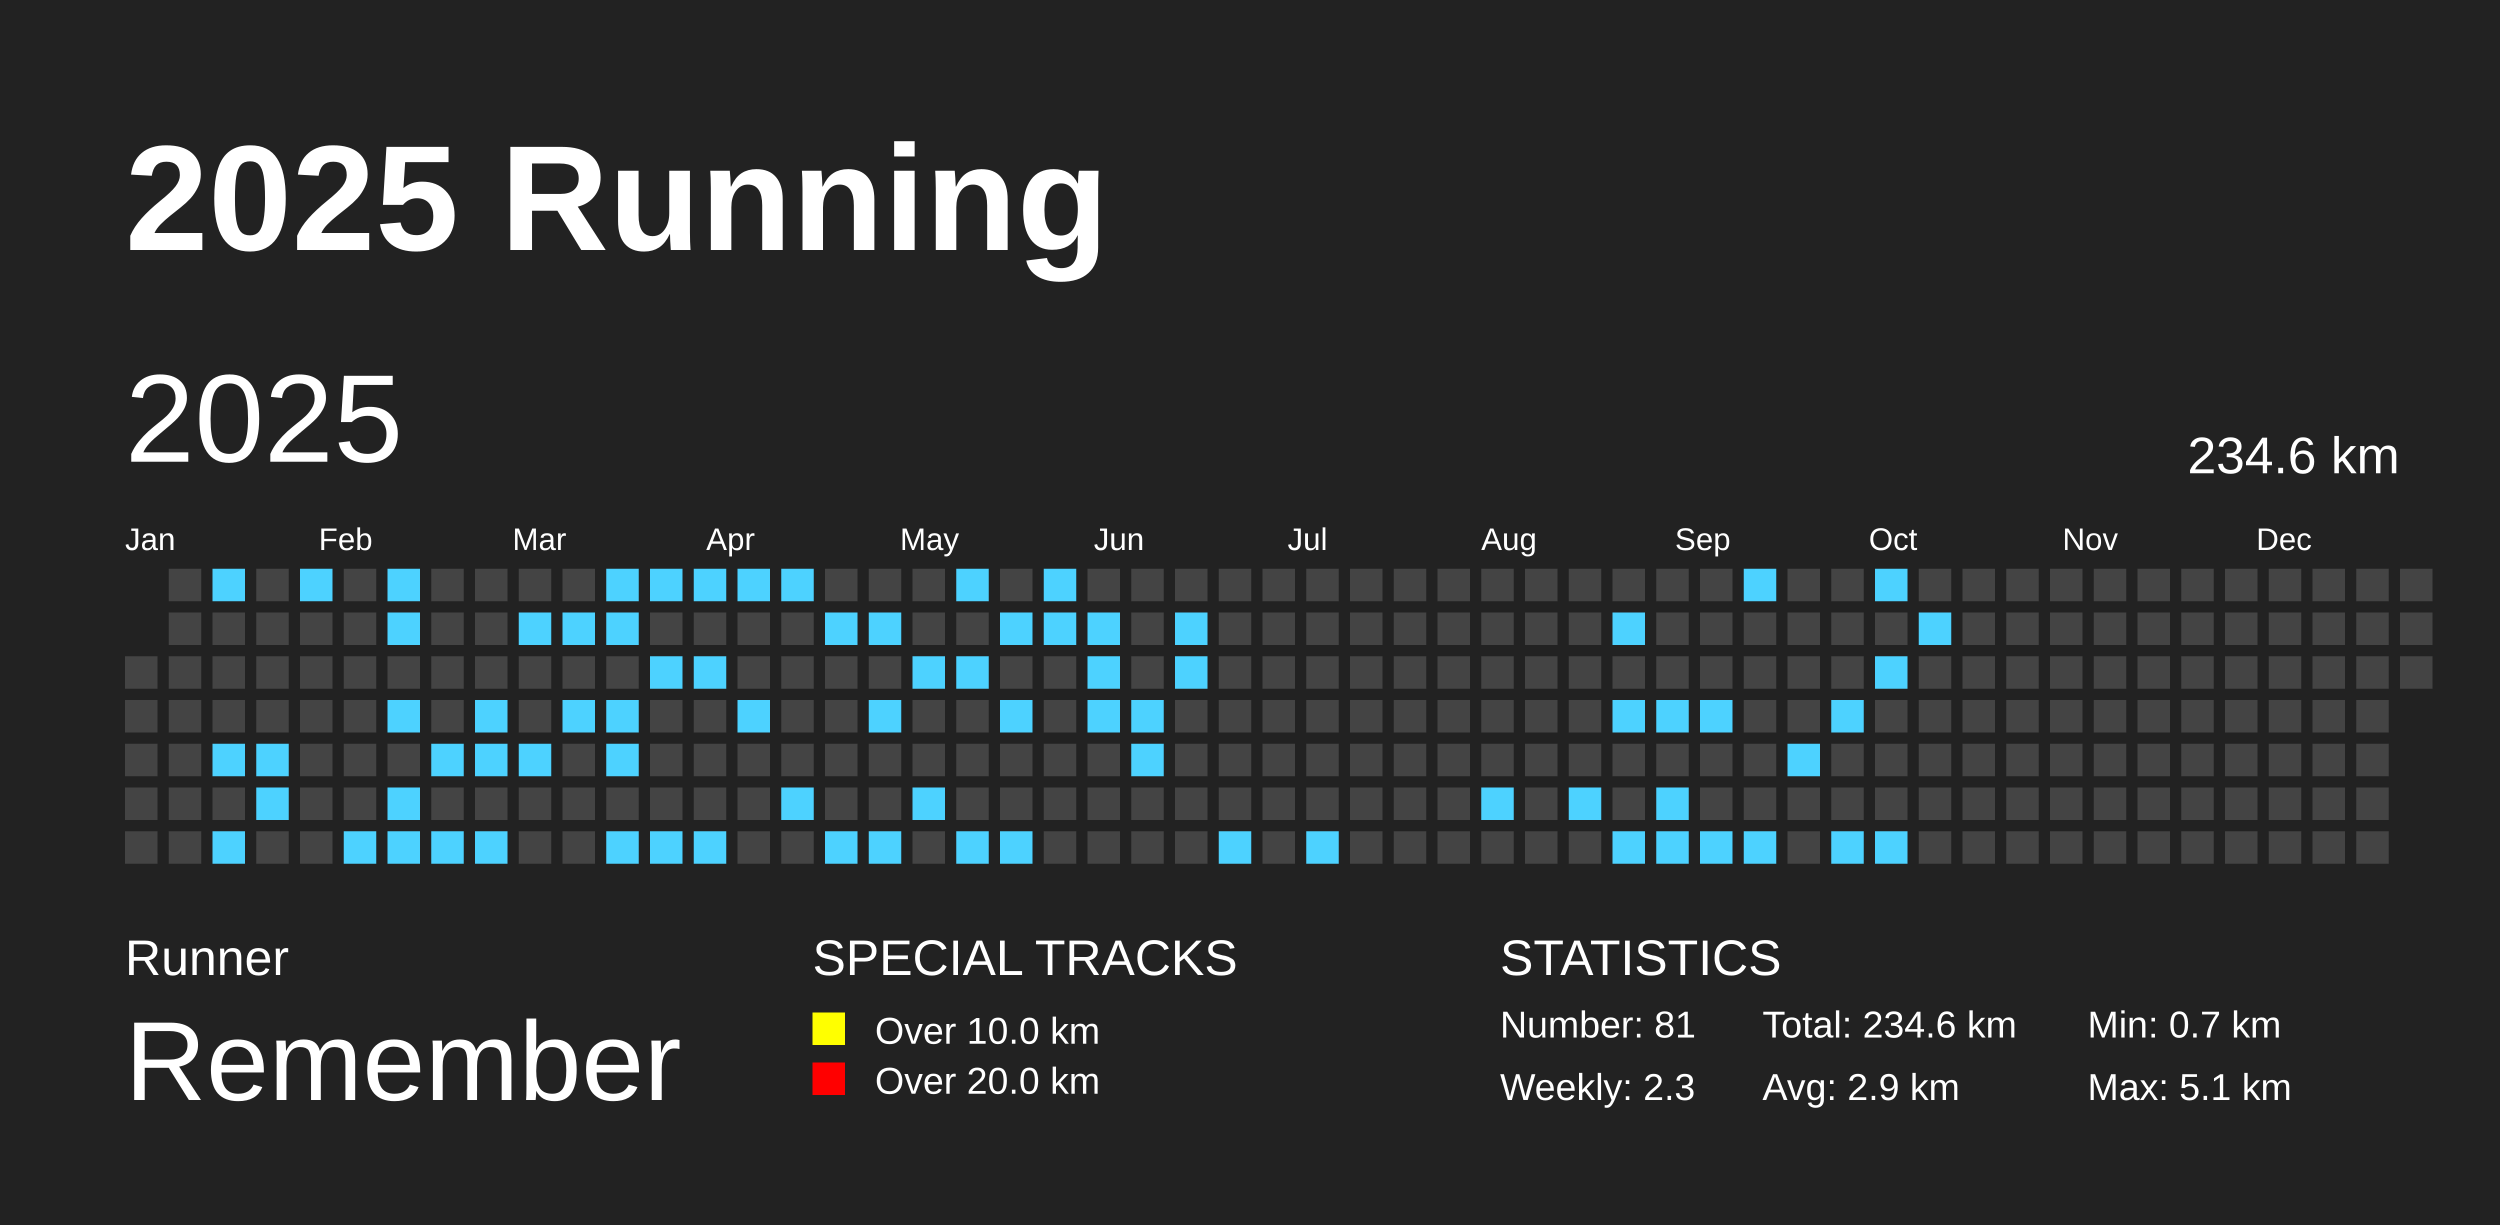
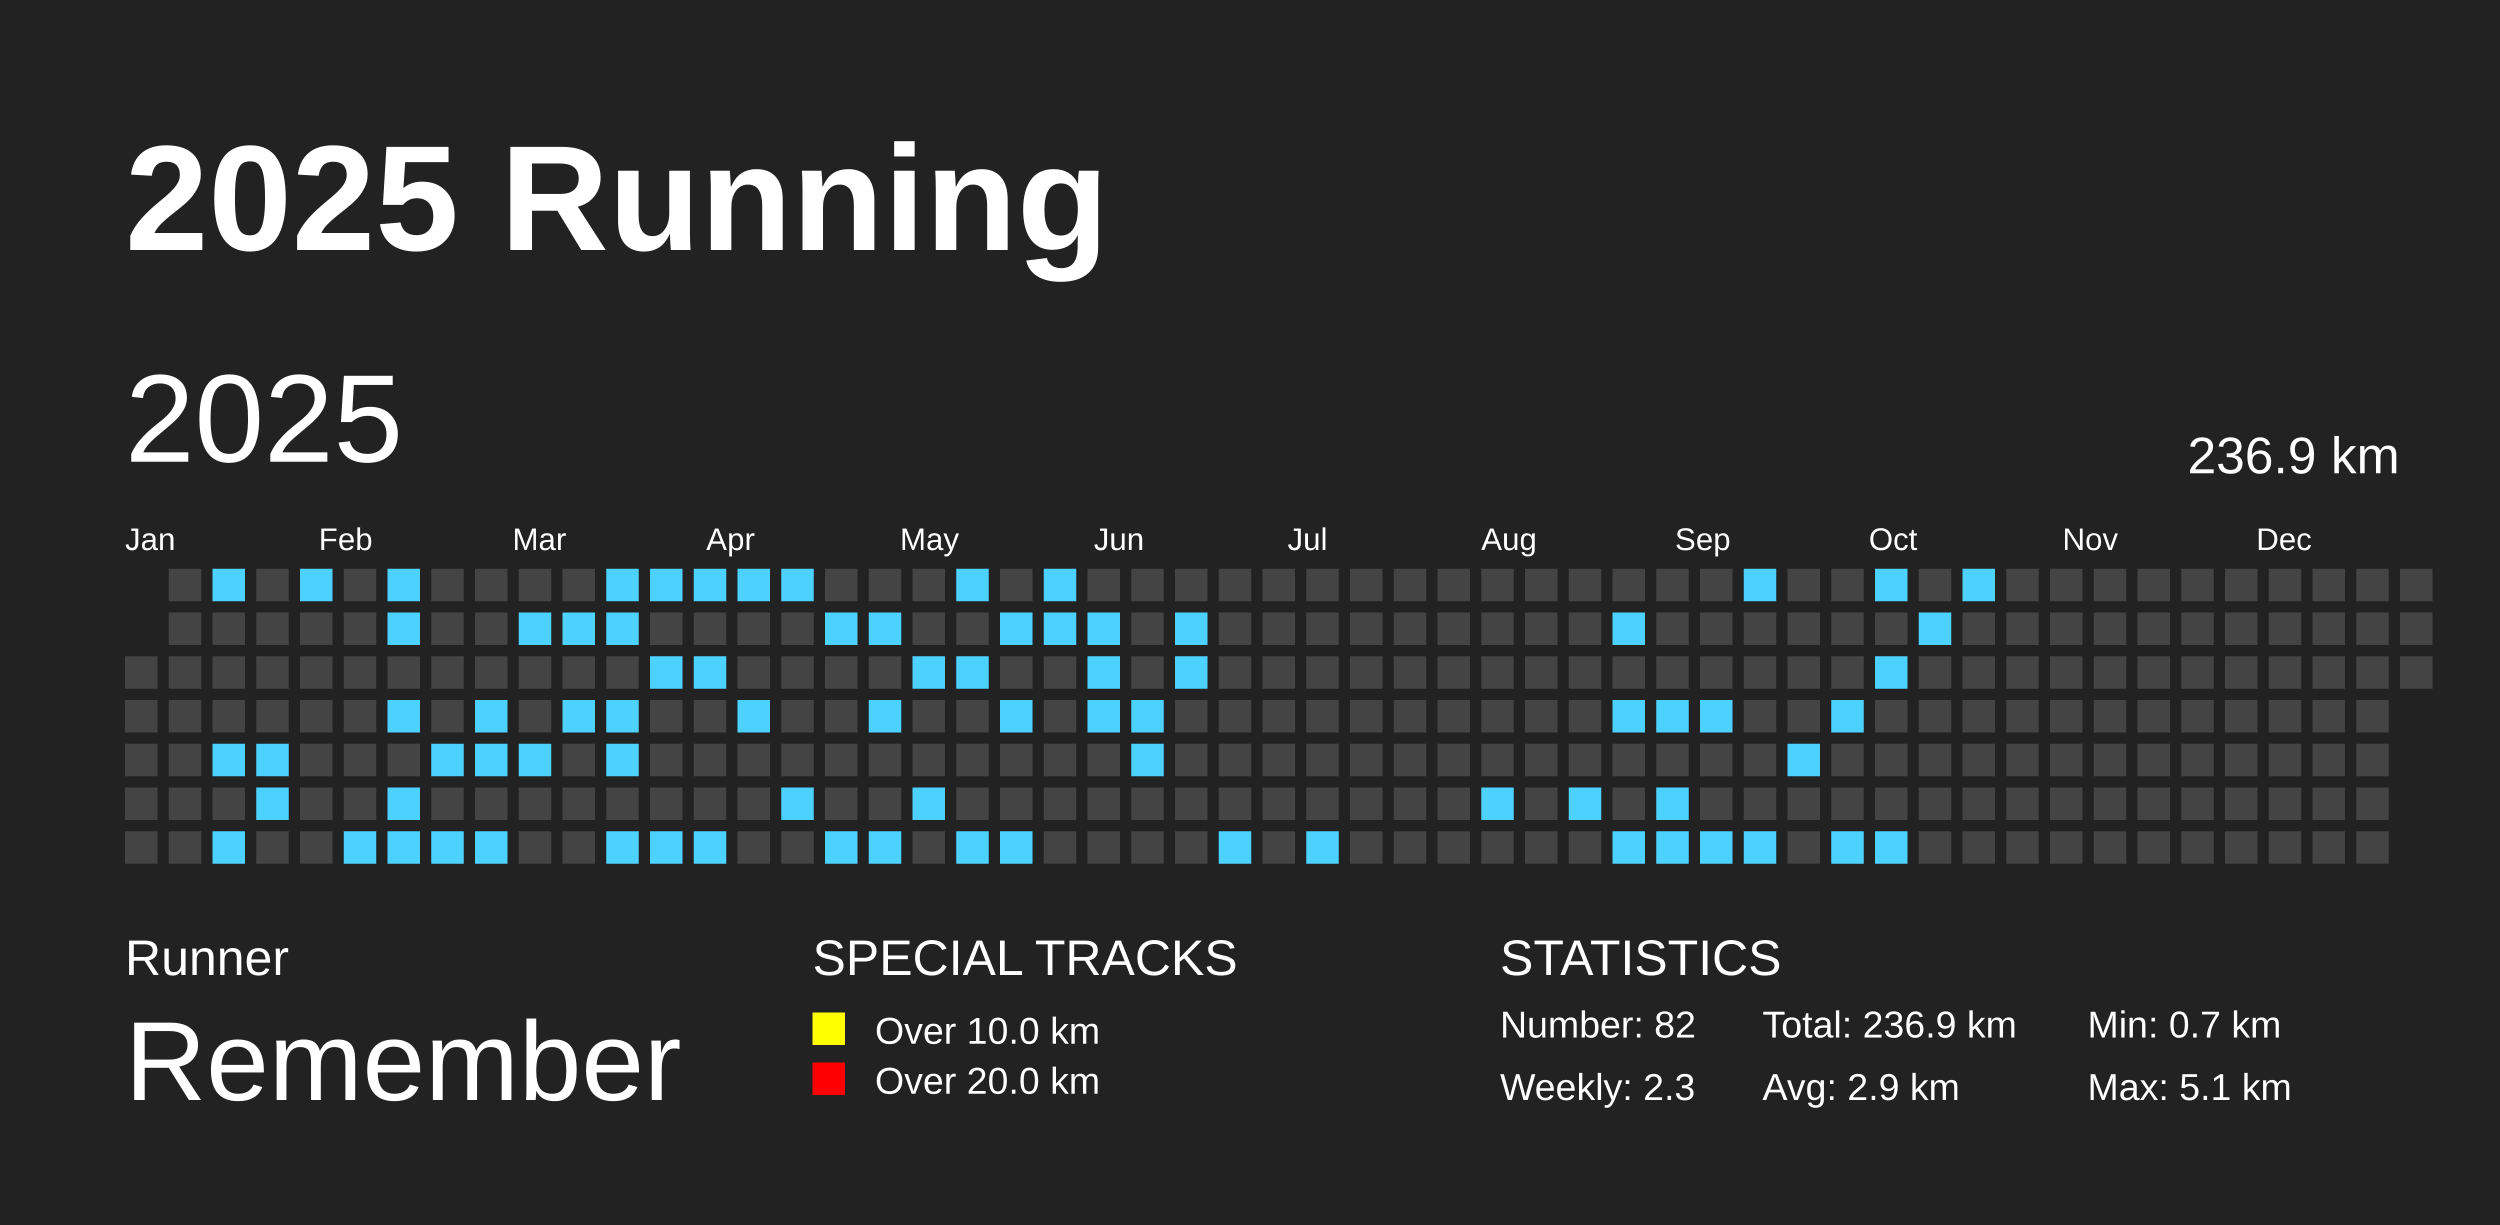
<svg xmlns="http://www.w3.org/2000/svg" baseProfile="full" height="98mm" version="1.1" viewBox="0,0,200,98" width="200mm">
  <defs />
  <rect fill="#222222" height="98" width="200" x="0" y="0" />
  <text fill="#FFFFFF" style="font-size:12px; font-family:Arial; font-weight:bold;" x="10" y="20">2025 Running</text>
  <text fill="#FFFFFF" style="font-size:4px; font-family:Arial" x="10" y="78">Runner</text>
  <text fill="#FFFFFF" style="font-size:9px; font-family:Arial" x="10" y="88">Remember</text>
  <text fill="#FFFFFF" style="font-size:4px; font-family:Arial" x="65" y="78">SPECIAL TRACKS</text>
  <rect fill="yellow" height="2.6" width="2.6" x="65" y="81" />
  <text fill="#FFFFFF" style="font-size:3px; font-family:Arial" x="70" y="83.5">Over 10.0 km</text>
  <rect fill="red" height="2.6" width="2.6" x="65" y="85" />
  <text fill="#FFFFFF" style="font-size:3px; font-family:Arial" x="70" y="87.5">Over 20.0 km</text>
  <text fill="#FFFFFF" style="font-size:4px; font-family:Arial" x="120" y="78">STATISTICS</text>
-   <text fill="#FFFFFF" style="font-size:3px; font-family:Arial" x="120" y="83">Number: 81</text>
+   <text fill="#FFFFFF" style="font-size:3px; font-family:Arial" x="120" y="83">Number: 82</text>
  <text fill="#FFFFFF" style="font-size:3px; font-family:Arial" x="120" y="88">Weekly: 2.3</text>
-   <text fill="#FFFFFF" style="font-size:3px; font-family:Arial" x="141" y="83">Total: 234.6 km</text>
+   <text fill="#FFFFFF" style="font-size:3px; font-family:Arial" x="141" y="83">Total: 236.9 km</text>
  <text fill="#FFFFFF" style="font-size:3px; font-family:Arial" x="141" y="88">Avg: 2.9 km</text>
  <text fill="#FFFFFF" style="font-size:3px; font-family:Arial" x="167" y="83">Min: 0.7 km</text>
  <text fill="#FFFFFF" style="font-size:3px; font-family:Arial" x="167" y="88">Max: 5.1 km</text>
  <text dominant-baseline="hanging" fill="#FFFFFF" style="font-size:10.0px; font-family:Arial;" x="10" y="30">2025</text>
-   <text dominant-baseline="hanging" fill="#FFFFFF" style="font-size:4.125px; font-family:Arial;" x="175" y="35">234.6 km</text>
+   <text dominant-baseline="hanging" fill="#FFFFFF" style="font-size:4.125px; font-family:Arial;" x="175" y="35">236.9 km</text>
  <text fill="#FFFFFF" style="font-size:2.5px; font-family:Arial" x="10.0" y="44">Jan</text>
  <text fill="#FFFFFF" style="font-size:2.5px; font-family:Arial" x="25.5" y="44">Feb</text>
  <text fill="#FFFFFF" style="font-size:2.5px; font-family:Arial" x="41.0" y="44">Mar</text>
  <text fill="#FFFFFF" style="font-size:2.5px; font-family:Arial" x="56.5" y="44">Apr</text>
  <text fill="#FFFFFF" style="font-size:2.5px; font-family:Arial" x="72.0" y="44">May</text>
  <text fill="#FFFFFF" style="font-size:2.5px; font-family:Arial" x="87.5" y="44">Jun</text>
  <text fill="#FFFFFF" style="font-size:2.5px; font-family:Arial" x="103.0" y="44">Jul</text>
  <text fill="#FFFFFF" style="font-size:2.5px; font-family:Arial" x="118.5" y="44">Aug</text>
  <text fill="#FFFFFF" style="font-size:2.5px; font-family:Arial" x="134.0" y="44">Sep</text>
  <text fill="#FFFFFF" style="font-size:2.5px; font-family:Arial" x="149.5" y="44">Oct</text>
  <text fill="#FFFFFF" style="font-size:2.5px; font-family:Arial" x="165.0" y="44">Nov</text>
  <text fill="#FFFFFF" style="font-size:2.5px; font-family:Arial" x="180.5" y="44">Dec</text>
  <rect fill="#444444" height="2.6" width="2.6" x="10.0" y="52.5" />
  <rect fill="#444444" height="2.6" width="2.6" x="10.0" y="56.0" />
  <rect fill="#444444" height="2.6" width="2.6" x="10.0" y="59.5" />
  <rect fill="#444444" height="2.6" width="2.6" x="10.0" y="63.0" />
  <rect fill="#444444" height="2.6" width="2.6" x="10.0" y="66.5" />
  <rect fill="#444444" height="2.6" width="2.6" x="13.5" y="45.5" />
  <rect fill="#444444" height="2.6" width="2.6" x="13.5" y="49.0" />
  <rect fill="#444444" height="2.6" width="2.6" x="13.5" y="52.5" />
  <rect fill="#444444" height="2.6" width="2.6" x="13.5" y="56.0" />
  <rect fill="#444444" height="2.6" width="2.6" x="13.5" y="59.5" />
  <rect fill="#444444" height="2.6" width="2.6" x="13.5" y="63.0" />
  <rect fill="#444444" height="2.6" width="2.6" x="13.5" y="66.5" />
  <rect fill="#4DD2FF" height="2.6" width="2.6" x="17.0" y="45.5" />
  <rect fill="#444444" height="2.6" width="2.6" x="17.0" y="49.0" />
  <rect fill="#444444" height="2.6" width="2.6" x="17.0" y="52.5" />
  <rect fill="#444444" height="2.6" width="2.6" x="17.0" y="56.0" />
  <rect fill="#4DD2FF" height="2.6" width="2.6" x="17.0" y="59.5" />
  <rect fill="#444444" height="2.6" width="2.6" x="17.0" y="63.0" />
  <rect fill="#4DD2FF" height="2.6" width="2.6" x="17.0" y="66.5" />
  <rect fill="#444444" height="2.6" width="2.6" x="20.5" y="45.5" />
  <rect fill="#444444" height="2.6" width="2.6" x="20.5" y="49.0" />
  <rect fill="#444444" height="2.6" width="2.6" x="20.5" y="52.5" />
  <rect fill="#444444" height="2.6" width="2.6" x="20.5" y="56.0" />
  <rect fill="#4DD2FF" height="2.6" width="2.6" x="20.5" y="59.5" />
  <rect fill="#4DD2FF" height="2.6" width="2.6" x="20.5" y="63.0" />
  <rect fill="#444444" height="2.6" width="2.6" x="20.5" y="66.5" />
  <rect fill="#4DD2FF" height="2.6" width="2.6" x="24.0" y="45.5" />
  <rect fill="#444444" height="2.6" width="2.6" x="24.0" y="49.0" />
  <rect fill="#444444" height="2.6" width="2.6" x="24.0" y="52.5" />
  <rect fill="#444444" height="2.6" width="2.6" x="24.0" y="56.0" />
  <rect fill="#444444" height="2.6" width="2.6" x="24.0" y="59.5" />
  <rect fill="#444444" height="2.6" width="2.6" x="24.0" y="63.0" />
  <rect fill="#444444" height="2.6" width="2.6" x="24.0" y="66.5" />
  <rect fill="#444444" height="2.6" width="2.6" x="27.5" y="45.5" />
  <rect fill="#444444" height="2.6" width="2.6" x="27.5" y="49.0" />
  <rect fill="#444444" height="2.6" width="2.6" x="27.5" y="52.5" />
  <rect fill="#444444" height="2.6" width="2.6" x="27.5" y="56.0" />
  <rect fill="#444444" height="2.6" width="2.6" x="27.5" y="59.5" />
  <rect fill="#444444" height="2.6" width="2.6" x="27.5" y="63.0" />
  <rect fill="#4DD2FF" height="2.6" width="2.6" x="27.5" y="66.5" />
  <rect fill="#4DD2FF" height="2.6" width="2.6" x="31.0" y="45.5" />
  <rect fill="#4DD2FF" height="2.6" width="2.6" x="31.0" y="49.0" />
  <rect fill="#444444" height="2.6" width="2.6" x="31.0" y="52.5" />
  <rect fill="#4DD2FF" height="2.6" width="2.6" x="31.0" y="56.0" />
  <rect fill="#444444" height="2.6" width="2.6" x="31.0" y="59.5" />
  <rect fill="#4DD2FF" height="2.6" width="2.6" x="31.0" y="63.0" />
  <rect fill="#4DD2FF" height="2.6" width="2.6" x="31.0" y="66.5" />
  <rect fill="#444444" height="2.6" width="2.6" x="34.5" y="45.5" />
  <rect fill="#444444" height="2.6" width="2.6" x="34.5" y="49.0" />
  <rect fill="#444444" height="2.6" width="2.6" x="34.5" y="52.5" />
  <rect fill="#444444" height="2.6" width="2.6" x="34.5" y="56.0" />
  <rect fill="#4DD2FF" height="2.6" width="2.6" x="34.5" y="59.5" />
  <rect fill="#444444" height="2.6" width="2.6" x="34.5" y="63.0" />
  <rect fill="#4DD2FF" height="2.6" width="2.6" x="34.5" y="66.5" />
  <rect fill="#444444" height="2.6" width="2.6" x="38.0" y="45.5" />
  <rect fill="#444444" height="2.6" width="2.6" x="38.0" y="49.0" />
  <rect fill="#444444" height="2.6" width="2.6" x="38.0" y="52.5" />
  <rect fill="#4DD2FF" height="2.6" width="2.6" x="38.0" y="56.0" />
  <rect fill="#4DD2FF" height="2.6" width="2.6" x="38.0" y="59.5" />
  <rect fill="#444444" height="2.6" width="2.6" x="38.0" y="63.0" />
  <rect fill="#4DD2FF" height="2.6" width="2.6" x="38.0" y="66.5" />
  <rect fill="#444444" height="2.6" width="2.6" x="41.5" y="45.5" />
  <rect fill="#4DD2FF" height="2.6" width="2.6" x="41.5" y="49.0" />
  <rect fill="#444444" height="2.6" width="2.6" x="41.5" y="52.5" />
  <rect fill="#444444" height="2.6" width="2.6" x="41.5" y="56.0" />
  <rect fill="#4DD2FF" height="2.6" width="2.6" x="41.5" y="59.5" />
  <rect fill="#444444" height="2.6" width="2.6" x="41.5" y="63.0" />
  <rect fill="#444444" height="2.6" width="2.6" x="41.5" y="66.5" />
  <rect fill="#444444" height="2.6" width="2.6" x="45.0" y="45.5" />
  <rect fill="#4DD2FF" height="2.6" width="2.6" x="45.0" y="49.0" />
  <rect fill="#444444" height="2.6" width="2.6" x="45.0" y="52.5" />
  <rect fill="#4DD2FF" height="2.6" width="2.6" x="45.0" y="56.0" />
  <rect fill="#444444" height="2.6" width="2.6" x="45.0" y="59.5" />
  <rect fill="#444444" height="2.6" width="2.6" x="45.0" y="63.0" />
  <rect fill="#444444" height="2.6" width="2.6" x="45.0" y="66.5" />
  <rect fill="#4DD2FF" height="2.6" width="2.6" x="48.5" y="45.5" />
  <rect fill="#4DD2FF" height="2.6" width="2.6" x="48.5" y="49.0" />
  <rect fill="#444444" height="2.6" width="2.6" x="48.5" y="52.5" />
  <rect fill="#4DD2FF" height="2.6" width="2.6" x="48.5" y="56.0" />
  <rect fill="#4DD2FF" height="2.6" width="2.6" x="48.5" y="59.5" />
  <rect fill="#444444" height="2.6" width="2.6" x="48.5" y="63.0" />
  <rect fill="#4DD2FF" height="2.6" width="2.6" x="48.5" y="66.5" />
  <rect fill="#4DD2FF" height="2.6" width="2.6" x="52.0" y="45.5" />
  <rect fill="#444444" height="2.6" width="2.6" x="52.0" y="49.0" />
  <rect fill="#4DD2FF" height="2.6" width="2.6" x="52.0" y="52.5" />
  <rect fill="#444444" height="2.6" width="2.6" x="52.0" y="56.0" />
  <rect fill="#444444" height="2.6" width="2.6" x="52.0" y="59.5" />
  <rect fill="#444444" height="2.6" width="2.6" x="52.0" y="63.0" />
  <rect fill="#4DD2FF" height="2.6" width="2.6" x="52.0" y="66.5" />
  <rect fill="#4DD2FF" height="2.6" width="2.6" x="55.5" y="45.5" />
  <rect fill="#444444" height="2.6" width="2.6" x="55.5" y="49.0" />
  <rect fill="#4DD2FF" height="2.6" width="2.6" x="55.5" y="52.5" />
  <rect fill="#444444" height="2.6" width="2.6" x="55.5" y="56.0" />
  <rect fill="#444444" height="2.6" width="2.6" x="55.5" y="59.5" />
  <rect fill="#444444" height="2.6" width="2.6" x="55.5" y="63.0" />
  <rect fill="#4DD2FF" height="2.6" width="2.6" x="55.5" y="66.5" />
  <rect fill="#4DD2FF" height="2.6" width="2.6" x="59.0" y="45.5" />
  <rect fill="#444444" height="2.6" width="2.6" x="59.0" y="49.0" />
  <rect fill="#444444" height="2.6" width="2.6" x="59.0" y="52.5" />
  <rect fill="#4DD2FF" height="2.6" width="2.6" x="59.0" y="56.0" />
  <rect fill="#444444" height="2.6" width="2.6" x="59.0" y="59.5" />
  <rect fill="#444444" height="2.6" width="2.6" x="59.0" y="63.0" />
  <rect fill="#444444" height="2.6" width="2.6" x="59.0" y="66.5" />
  <rect fill="#4DD2FF" height="2.6" width="2.6" x="62.5" y="45.5" />
  <rect fill="#444444" height="2.6" width="2.6" x="62.5" y="49.0" />
  <rect fill="#444444" height="2.6" width="2.6" x="62.5" y="52.5" />
  <rect fill="#444444" height="2.6" width="2.6" x="62.5" y="56.0" />
  <rect fill="#444444" height="2.6" width="2.6" x="62.5" y="59.5" />
  <rect fill="#4DD2FF" height="2.6" width="2.6" x="62.5" y="63.0" />
  <rect fill="#444444" height="2.6" width="2.6" x="62.5" y="66.5" />
  <rect fill="#444444" height="2.6" width="2.6" x="66.0" y="45.5" />
  <rect fill="#4DD2FF" height="2.6" width="2.6" x="66.0" y="49.0" />
  <rect fill="#444444" height="2.6" width="2.6" x="66.0" y="52.5" />
  <rect fill="#444444" height="2.6" width="2.6" x="66.0" y="56.0" />
  <rect fill="#444444" height="2.6" width="2.6" x="66.0" y="59.5" />
  <rect fill="#444444" height="2.6" width="2.6" x="66.0" y="63.0" />
  <rect fill="#4DD2FF" height="2.6" width="2.6" x="66.0" y="66.5" />
  <rect fill="#444444" height="2.6" width="2.6" x="69.5" y="45.5" />
  <rect fill="#4DD2FF" height="2.6" width="2.6" x="69.5" y="49.0" />
  <rect fill="#444444" height="2.6" width="2.6" x="69.5" y="52.5" />
  <rect fill="#4DD2FF" height="2.6" width="2.6" x="69.5" y="56.0" />
  <rect fill="#444444" height="2.6" width="2.6" x="69.5" y="59.5" />
  <rect fill="#444444" height="2.6" width="2.6" x="69.5" y="63.0" />
  <rect fill="#4DD2FF" height="2.6" width="2.6" x="69.5" y="66.5" />
  <rect fill="#444444" height="2.6" width="2.6" x="73.0" y="45.5" />
  <rect fill="#444444" height="2.6" width="2.6" x="73.0" y="49.0" />
  <rect fill="#4DD2FF" height="2.6" width="2.6" x="73.0" y="52.5" />
  <rect fill="#444444" height="2.6" width="2.6" x="73.0" y="56.0" />
  <rect fill="#444444" height="2.6" width="2.6" x="73.0" y="59.5" />
  <rect fill="#4DD2FF" height="2.6" width="2.6" x="73.0" y="63.0" />
  <rect fill="#444444" height="2.6" width="2.6" x="73.0" y="66.5" />
  <rect fill="#4DD2FF" height="2.6" width="2.6" x="76.5" y="45.5" />
  <rect fill="#444444" height="2.6" width="2.6" x="76.5" y="49.0" />
  <rect fill="#4DD2FF" height="2.6" width="2.6" x="76.5" y="52.5" />
  <rect fill="#444444" height="2.6" width="2.6" x="76.5" y="56.0" />
  <rect fill="#444444" height="2.6" width="2.6" x="76.5" y="59.5" />
  <rect fill="#444444" height="2.6" width="2.6" x="76.5" y="63.0" />
  <rect fill="#4DD2FF" height="2.6" width="2.6" x="76.5" y="66.5" />
  <rect fill="#444444" height="2.6" width="2.6" x="80.0" y="45.5" />
  <rect fill="#4DD2FF" height="2.6" width="2.6" x="80.0" y="49.0" />
  <rect fill="#444444" height="2.6" width="2.6" x="80.0" y="52.5" />
  <rect fill="#4DD2FF" height="2.6" width="2.6" x="80.0" y="56.0" />
  <rect fill="#444444" height="2.6" width="2.6" x="80.0" y="59.5" />
  <rect fill="#444444" height="2.6" width="2.6" x="80.0" y="63.0" />
  <rect fill="#4DD2FF" height="2.6" width="2.6" x="80.0" y="66.5" />
  <rect fill="#4DD2FF" height="2.6" width="2.6" x="83.5" y="45.5" />
  <rect fill="#4DD2FF" height="2.6" width="2.6" x="83.5" y="49.0" />
  <rect fill="#444444" height="2.6" width="2.6" x="83.5" y="52.5" />
  <rect fill="#444444" height="2.6" width="2.6" x="83.5" y="56.0" />
  <rect fill="#444444" height="2.6" width="2.6" x="83.5" y="59.5" />
  <rect fill="#444444" height="2.6" width="2.6" x="83.5" y="63.0" />
  <rect fill="#444444" height="2.6" width="2.6" x="83.5" y="66.5" />
  <rect fill="#444444" height="2.6" width="2.6" x="87.0" y="45.5" />
  <rect fill="#4DD2FF" height="2.6" width="2.6" x="87.0" y="49.0" />
  <rect fill="#4DD2FF" height="2.6" width="2.6" x="87.0" y="52.5" />
  <rect fill="#4DD2FF" height="2.6" width="2.6" x="87.0" y="56.0" />
  <rect fill="#444444" height="2.6" width="2.6" x="87.0" y="59.5" />
  <rect fill="#444444" height="2.6" width="2.6" x="87.0" y="63.0" />
  <rect fill="#444444" height="2.6" width="2.6" x="87.0" y="66.5" />
  <rect fill="#444444" height="2.6" width="2.6" x="90.5" y="45.5" />
  <rect fill="#444444" height="2.6" width="2.6" x="90.5" y="49.0" />
  <rect fill="#444444" height="2.6" width="2.6" x="90.5" y="52.5" />
  <rect fill="#4DD2FF" height="2.6" width="2.6" x="90.5" y="56.0" />
  <rect fill="#4DD2FF" height="2.6" width="2.6" x="90.5" y="59.5" />
  <rect fill="#444444" height="2.6" width="2.6" x="90.5" y="63.0" />
  <rect fill="#444444" height="2.6" width="2.6" x="90.5" y="66.5" />
  <rect fill="#444444" height="2.6" width="2.6" x="94.0" y="45.5" />
  <rect fill="#4DD2FF" height="2.6" width="2.6" x="94.0" y="49.0" />
  <rect fill="#4DD2FF" height="2.6" width="2.6" x="94.0" y="52.5" />
  <rect fill="#444444" height="2.6" width="2.6" x="94.0" y="56.0" />
  <rect fill="#444444" height="2.6" width="2.6" x="94.0" y="59.5" />
  <rect fill="#444444" height="2.6" width="2.6" x="94.0" y="63.0" />
  <rect fill="#444444" height="2.6" width="2.6" x="94.0" y="66.5" />
  <rect fill="#444444" height="2.6" width="2.6" x="97.5" y="45.5" />
  <rect fill="#444444" height="2.6" width="2.6" x="97.5" y="49.0" />
  <rect fill="#444444" height="2.6" width="2.6" x="97.5" y="52.5" />
  <rect fill="#444444" height="2.6" width="2.6" x="97.5" y="56.0" />
  <rect fill="#444444" height="2.6" width="2.6" x="97.5" y="59.5" />
  <rect fill="#444444" height="2.6" width="2.6" x="97.5" y="63.0" />
  <rect fill="#4DD2FF" height="2.6" width="2.6" x="97.5" y="66.5" />
  <rect fill="#444444" height="2.6" width="2.6" x="101.0" y="45.5" />
  <rect fill="#444444" height="2.6" width="2.6" x="101.0" y="49.0" />
  <rect fill="#444444" height="2.6" width="2.6" x="101.0" y="52.5" />
  <rect fill="#444444" height="2.6" width="2.6" x="101.0" y="56.0" />
  <rect fill="#444444" height="2.6" width="2.6" x="101.0" y="59.5" />
  <rect fill="#444444" height="2.6" width="2.6" x="101.0" y="63.0" />
  <rect fill="#444444" height="2.6" width="2.6" x="101.0" y="66.5" />
  <rect fill="#444444" height="2.6" width="2.6" x="104.5" y="45.5" />
  <rect fill="#444444" height="2.6" width="2.6" x="104.5" y="49.0" />
  <rect fill="#444444" height="2.6" width="2.6" x="104.5" y="52.5" />
  <rect fill="#444444" height="2.6" width="2.6" x="104.5" y="56.0" />
  <rect fill="#444444" height="2.6" width="2.6" x="104.5" y="59.5" />
  <rect fill="#444444" height="2.6" width="2.6" x="104.5" y="63.0" />
  <rect fill="#4DD2FF" height="2.6" width="2.6" x="104.5" y="66.5" />
  <rect fill="#444444" height="2.6" width="2.6" x="108.0" y="45.5" />
  <rect fill="#444444" height="2.6" width="2.6" x="108.0" y="49.0" />
  <rect fill="#444444" height="2.6" width="2.6" x="108.0" y="52.5" />
  <rect fill="#444444" height="2.6" width="2.6" x="108.0" y="56.0" />
  <rect fill="#444444" height="2.6" width="2.6" x="108.0" y="59.5" />
  <rect fill="#444444" height="2.6" width="2.6" x="108.0" y="63.0" />
  <rect fill="#444444" height="2.6" width="2.6" x="108.0" y="66.5" />
  <rect fill="#444444" height="2.6" width="2.6" x="111.5" y="45.5" />
  <rect fill="#444444" height="2.6" width="2.6" x="111.5" y="49.0" />
  <rect fill="#444444" height="2.6" width="2.6" x="111.5" y="52.5" />
  <rect fill="#444444" height="2.6" width="2.6" x="111.5" y="56.0" />
  <rect fill="#444444" height="2.6" width="2.6" x="111.5" y="59.5" />
  <rect fill="#444444" height="2.6" width="2.6" x="111.5" y="63.0" />
  <rect fill="#444444" height="2.6" width="2.6" x="111.5" y="66.5" />
  <rect fill="#444444" height="2.6" width="2.6" x="115.0" y="45.5" />
  <rect fill="#444444" height="2.6" width="2.6" x="115.0" y="49.0" />
  <rect fill="#444444" height="2.6" width="2.6" x="115.0" y="52.5" />
  <rect fill="#444444" height="2.6" width="2.6" x="115.0" y="56.0" />
  <rect fill="#444444" height="2.6" width="2.6" x="115.0" y="59.5" />
  <rect fill="#444444" height="2.6" width="2.6" x="115.0" y="63.0" />
  <rect fill="#444444" height="2.6" width="2.6" x="115.0" y="66.5" />
  <rect fill="#444444" height="2.6" width="2.6" x="118.5" y="45.5" />
  <rect fill="#444444" height="2.6" width="2.6" x="118.5" y="49.0" />
  <rect fill="#444444" height="2.6" width="2.6" x="118.5" y="52.5" />
  <rect fill="#444444" height="2.6" width="2.6" x="118.5" y="56.0" />
  <rect fill="#444444" height="2.6" width="2.6" x="118.5" y="59.5" />
  <rect fill="#4DD2FF" height="2.6" width="2.6" x="118.5" y="63.0" />
  <rect fill="#444444" height="2.6" width="2.6" x="118.5" y="66.5" />
  <rect fill="#444444" height="2.6" width="2.6" x="122.0" y="45.5" />
  <rect fill="#444444" height="2.6" width="2.6" x="122.0" y="49.0" />
  <rect fill="#444444" height="2.6" width="2.6" x="122.0" y="52.5" />
  <rect fill="#444444" height="2.6" width="2.6" x="122.0" y="56.0" />
  <rect fill="#444444" height="2.6" width="2.6" x="122.0" y="59.5" />
  <rect fill="#444444" height="2.6" width="2.6" x="122.0" y="63.0" />
  <rect fill="#444444" height="2.6" width="2.6" x="122.0" y="66.5" />
  <rect fill="#444444" height="2.6" width="2.6" x="125.5" y="45.5" />
  <rect fill="#444444" height="2.6" width="2.6" x="125.5" y="49.0" />
  <rect fill="#444444" height="2.6" width="2.6" x="125.5" y="52.5" />
  <rect fill="#444444" height="2.6" width="2.6" x="125.5" y="56.0" />
  <rect fill="#444444" height="2.6" width="2.6" x="125.5" y="59.5" />
  <rect fill="#4DD2FF" height="2.6" width="2.6" x="125.5" y="63.0" />
  <rect fill="#444444" height="2.6" width="2.6" x="125.5" y="66.5" />
  <rect fill="#444444" height="2.6" width="2.6" x="129.0" y="45.5" />
  <rect fill="#4DD2FF" height="2.6" width="2.6" x="129.0" y="49.0" />
  <rect fill="#444444" height="2.6" width="2.6" x="129.0" y="52.5" />
  <rect fill="#4DD2FF" height="2.6" width="2.6" x="129.0" y="56.0" />
  <rect fill="#444444" height="2.6" width="2.6" x="129.0" y="59.5" />
  <rect fill="#444444" height="2.6" width="2.6" x="129.0" y="63.0" />
  <rect fill="#4DD2FF" height="2.6" width="2.6" x="129.0" y="66.5" />
  <rect fill="#444444" height="2.6" width="2.6" x="132.5" y="45.5" />
  <rect fill="#444444" height="2.6" width="2.6" x="132.5" y="49.0" />
  <rect fill="#444444" height="2.6" width="2.6" x="132.5" y="52.5" />
  <rect fill="#4DD2FF" height="2.6" width="2.6" x="132.5" y="56.0" />
  <rect fill="#444444" height="2.6" width="2.6" x="132.5" y="59.5" />
  <rect fill="#4DD2FF" height="2.6" width="2.6" x="132.5" y="63.0" />
  <rect fill="#4DD2FF" height="2.6" width="2.6" x="132.5" y="66.5" />
  <rect fill="#444444" height="2.6" width="2.6" x="136.0" y="45.5" />
  <rect fill="#444444" height="2.6" width="2.6" x="136.0" y="49.0" />
  <rect fill="#444444" height="2.6" width="2.6" x="136.0" y="52.5" />
  <rect fill="#4DD2FF" height="2.6" width="2.6" x="136.0" y="56.0" />
  <rect fill="#444444" height="2.6" width="2.6" x="136.0" y="59.5" />
  <rect fill="#444444" height="2.6" width="2.6" x="136.0" y="63.0" />
  <rect fill="#4DD2FF" height="2.6" width="2.6" x="136.0" y="66.5" />
  <rect fill="#4DD2FF" height="2.6" width="2.6" x="139.5" y="45.5" />
  <rect fill="#444444" height="2.6" width="2.6" x="139.5" y="49.0" />
  <rect fill="#444444" height="2.6" width="2.6" x="139.5" y="52.5" />
  <rect fill="#444444" height="2.6" width="2.6" x="139.5" y="56.0" />
  <rect fill="#444444" height="2.6" width="2.6" x="139.5" y="59.5" />
  <rect fill="#444444" height="2.6" width="2.6" x="139.5" y="63.0" />
  <rect fill="#4DD2FF" height="2.6" width="2.6" x="139.5" y="66.5" />
  <rect fill="#444444" height="2.6" width="2.6" x="143.0" y="45.5" />
  <rect fill="#444444" height="2.6" width="2.6" x="143.0" y="49.0" />
  <rect fill="#444444" height="2.6" width="2.6" x="143.0" y="52.5" />
  <rect fill="#444444" height="2.6" width="2.6" x="143.0" y="56.0" />
  <rect fill="#4DD2FF" height="2.6" width="2.6" x="143.0" y="59.5" />
  <rect fill="#444444" height="2.6" width="2.6" x="143.0" y="63.0" />
  <rect fill="#444444" height="2.6" width="2.6" x="143.0" y="66.5" />
  <rect fill="#444444" height="2.6" width="2.6" x="146.5" y="45.5" />
  <rect fill="#444444" height="2.6" width="2.6" x="146.5" y="49.0" />
  <rect fill="#444444" height="2.6" width="2.6" x="146.5" y="52.5" />
  <rect fill="#4DD2FF" height="2.6" width="2.6" x="146.5" y="56.0" />
  <rect fill="#444444" height="2.6" width="2.6" x="146.5" y="59.5" />
  <rect fill="#444444" height="2.6" width="2.6" x="146.5" y="63.0" />
  <rect fill="#4DD2FF" height="2.6" width="2.6" x="146.5" y="66.5" />
  <rect fill="#4DD2FF" height="2.6" width="2.6" x="150.0" y="45.5" />
  <rect fill="#444444" height="2.6" width="2.6" x="150.0" y="49.0" />
  <rect fill="#4DD2FF" height="2.6" width="2.6" x="150.0" y="52.5" />
  <rect fill="#444444" height="2.6" width="2.6" x="150.0" y="56.0" />
  <rect fill="#444444" height="2.6" width="2.6" x="150.0" y="59.5" />
  <rect fill="#444444" height="2.6" width="2.6" x="150.0" y="63.0" />
  <rect fill="#4DD2FF" height="2.6" width="2.6" x="150.0" y="66.5" />
  <rect fill="#444444" height="2.6" width="2.6" x="153.5" y="45.5" />
  <rect fill="#4DD2FF" height="2.6" width="2.6" x="153.5" y="49.0" />
  <rect fill="#444444" height="2.6" width="2.6" x="153.5" y="52.5" />
  <rect fill="#444444" height="2.6" width="2.6" x="153.5" y="56.0" />
  <rect fill="#444444" height="2.6" width="2.6" x="153.5" y="59.5" />
  <rect fill="#444444" height="2.6" width="2.6" x="153.5" y="63.0" />
  <rect fill="#444444" height="2.6" width="2.6" x="153.5" y="66.5" />
-   <rect fill="#444444" height="2.6" width="2.6" x="157.0" y="45.5" />
+   <rect fill="#4DD2FF" height="2.6" width="2.6" x="157.0" y="45.5" />
  <rect fill="#444444" height="2.6" width="2.6" x="157.0" y="49.0" />
  <rect fill="#444444" height="2.6" width="2.6" x="157.0" y="52.5" />
  <rect fill="#444444" height="2.6" width="2.6" x="157.0" y="56.0" />
  <rect fill="#444444" height="2.6" width="2.6" x="157.0" y="59.5" />
  <rect fill="#444444" height="2.6" width="2.6" x="157.0" y="63.0" />
  <rect fill="#444444" height="2.6" width="2.6" x="157.0" y="66.5" />
  <rect fill="#444444" height="2.6" width="2.6" x="160.5" y="45.5" />
  <rect fill="#444444" height="2.6" width="2.6" x="160.5" y="49.0" />
  <rect fill="#444444" height="2.6" width="2.6" x="160.5" y="52.5" />
  <rect fill="#444444" height="2.6" width="2.6" x="160.5" y="56.0" />
  <rect fill="#444444" height="2.6" width="2.6" x="160.5" y="59.5" />
  <rect fill="#444444" height="2.6" width="2.6" x="160.5" y="63.0" />
  <rect fill="#444444" height="2.6" width="2.6" x="160.5" y="66.5" />
  <rect fill="#444444" height="2.6" width="2.6" x="164.0" y="45.5" />
  <rect fill="#444444" height="2.6" width="2.6" x="164.0" y="49.0" />
  <rect fill="#444444" height="2.6" width="2.6" x="164.0" y="52.5" />
  <rect fill="#444444" height="2.6" width="2.6" x="164.0" y="56.0" />
  <rect fill="#444444" height="2.6" width="2.6" x="164.0" y="59.5" />
  <rect fill="#444444" height="2.6" width="2.6" x="164.0" y="63.0" />
  <rect fill="#444444" height="2.6" width="2.6" x="164.0" y="66.5" />
  <rect fill="#444444" height="2.6" width="2.6" x="167.5" y="45.5" />
  <rect fill="#444444" height="2.6" width="2.6" x="167.5" y="49.0" />
  <rect fill="#444444" height="2.6" width="2.6" x="167.5" y="52.5" />
  <rect fill="#444444" height="2.6" width="2.6" x="167.5" y="56.0" />
  <rect fill="#444444" height="2.6" width="2.6" x="167.5" y="59.5" />
  <rect fill="#444444" height="2.6" width="2.6" x="167.5" y="63.0" />
  <rect fill="#444444" height="2.6" width="2.6" x="167.5" y="66.5" />
  <rect fill="#444444" height="2.6" width="2.6" x="171.0" y="45.5" />
  <rect fill="#444444" height="2.6" width="2.6" x="171.0" y="49.0" />
  <rect fill="#444444" height="2.6" width="2.6" x="171.0" y="52.5" />
  <rect fill="#444444" height="2.6" width="2.6" x="171.0" y="56.0" />
  <rect fill="#444444" height="2.6" width="2.6" x="171.0" y="59.5" />
  <rect fill="#444444" height="2.6" width="2.6" x="171.0" y="63.0" />
  <rect fill="#444444" height="2.6" width="2.6" x="171.0" y="66.5" />
  <rect fill="#444444" height="2.6" width="2.6" x="174.5" y="45.5" />
  <rect fill="#444444" height="2.6" width="2.6" x="174.5" y="49.0" />
  <rect fill="#444444" height="2.6" width="2.6" x="174.5" y="52.5" />
  <rect fill="#444444" height="2.6" width="2.6" x="174.5" y="56.0" />
  <rect fill="#444444" height="2.6" width="2.6" x="174.5" y="59.5" />
  <rect fill="#444444" height="2.6" width="2.6" x="174.5" y="63.0" />
  <rect fill="#444444" height="2.6" width="2.6" x="174.5" y="66.5" />
  <rect fill="#444444" height="2.6" width="2.6" x="178.0" y="45.5" />
  <rect fill="#444444" height="2.6" width="2.6" x="178.0" y="49.0" />
  <rect fill="#444444" height="2.6" width="2.6" x="178.0" y="52.5" />
  <rect fill="#444444" height="2.6" width="2.6" x="178.0" y="56.0" />
  <rect fill="#444444" height="2.6" width="2.6" x="178.0" y="59.5" />
  <rect fill="#444444" height="2.6" width="2.6" x="178.0" y="63.0" />
  <rect fill="#444444" height="2.6" width="2.6" x="178.0" y="66.5" />
  <rect fill="#444444" height="2.6" width="2.6" x="181.5" y="45.5" />
  <rect fill="#444444" height="2.6" width="2.6" x="181.5" y="49.0" />
  <rect fill="#444444" height="2.6" width="2.6" x="181.5" y="52.5" />
  <rect fill="#444444" height="2.6" width="2.6" x="181.5" y="56.0" />
  <rect fill="#444444" height="2.6" width="2.6" x="181.5" y="59.5" />
  <rect fill="#444444" height="2.6" width="2.6" x="181.5" y="63.0" />
  <rect fill="#444444" height="2.6" width="2.6" x="181.5" y="66.5" />
  <rect fill="#444444" height="2.6" width="2.6" x="185.0" y="45.5" />
  <rect fill="#444444" height="2.6" width="2.6" x="185.0" y="49.0" />
  <rect fill="#444444" height="2.6" width="2.6" x="185.0" y="52.5" />
  <rect fill="#444444" height="2.6" width="2.6" x="185.0" y="56.0" />
  <rect fill="#444444" height="2.6" width="2.6" x="185.0" y="59.5" />
  <rect fill="#444444" height="2.6" width="2.6" x="185.0" y="63.0" />
  <rect fill="#444444" height="2.6" width="2.6" x="185.0" y="66.5" />
  <rect fill="#444444" height="2.6" width="2.6" x="188.5" y="45.5" />
  <rect fill="#444444" height="2.6" width="2.6" x="188.5" y="49.0" />
  <rect fill="#444444" height="2.6" width="2.6" x="188.5" y="52.5" />
  <rect fill="#444444" height="2.6" width="2.6" x="188.5" y="56.0" />
  <rect fill="#444444" height="2.6" width="2.6" x="188.5" y="59.5" />
  <rect fill="#444444" height="2.6" width="2.6" x="188.5" y="63.0" />
  <rect fill="#444444" height="2.6" width="2.6" x="188.5" y="66.5" />
  <rect fill="#444444" height="2.6" width="2.6" x="192.0" y="45.5" />
  <rect fill="#444444" height="2.6" width="2.6" x="192.0" y="49.0" />
  <rect fill="#444444" height="2.6" width="2.6" x="192.0" y="52.5" />
</svg>
